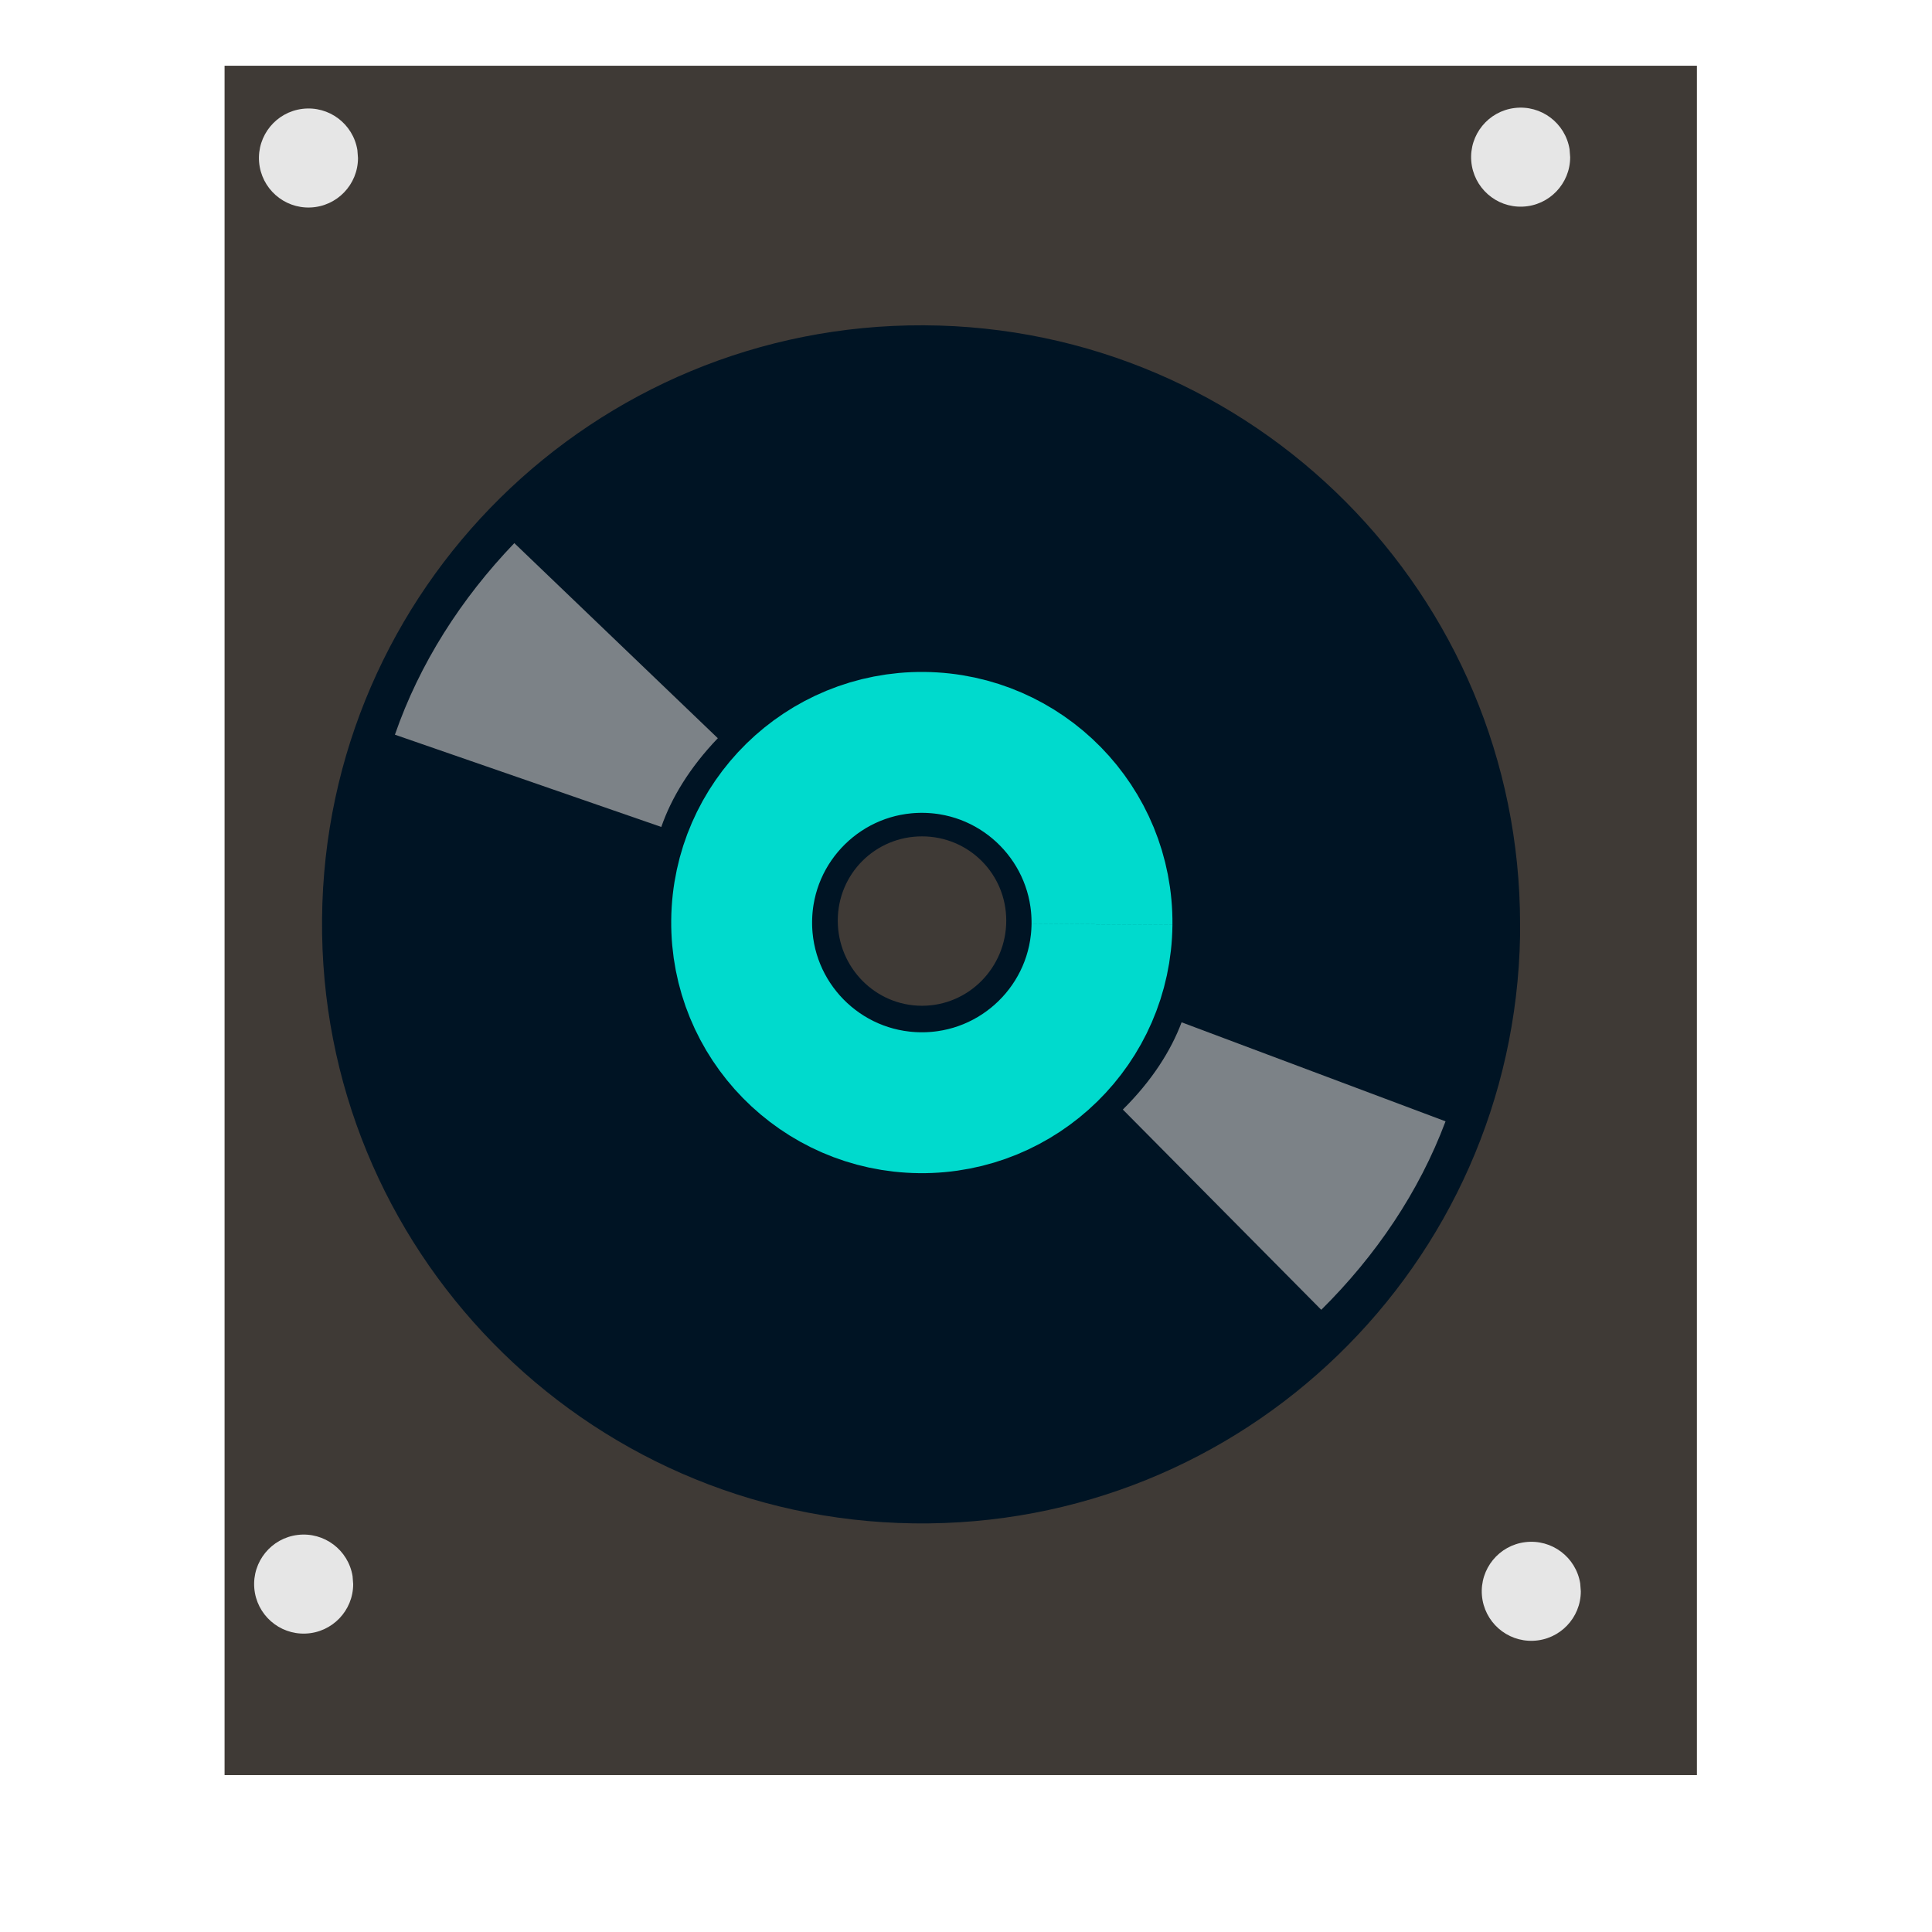
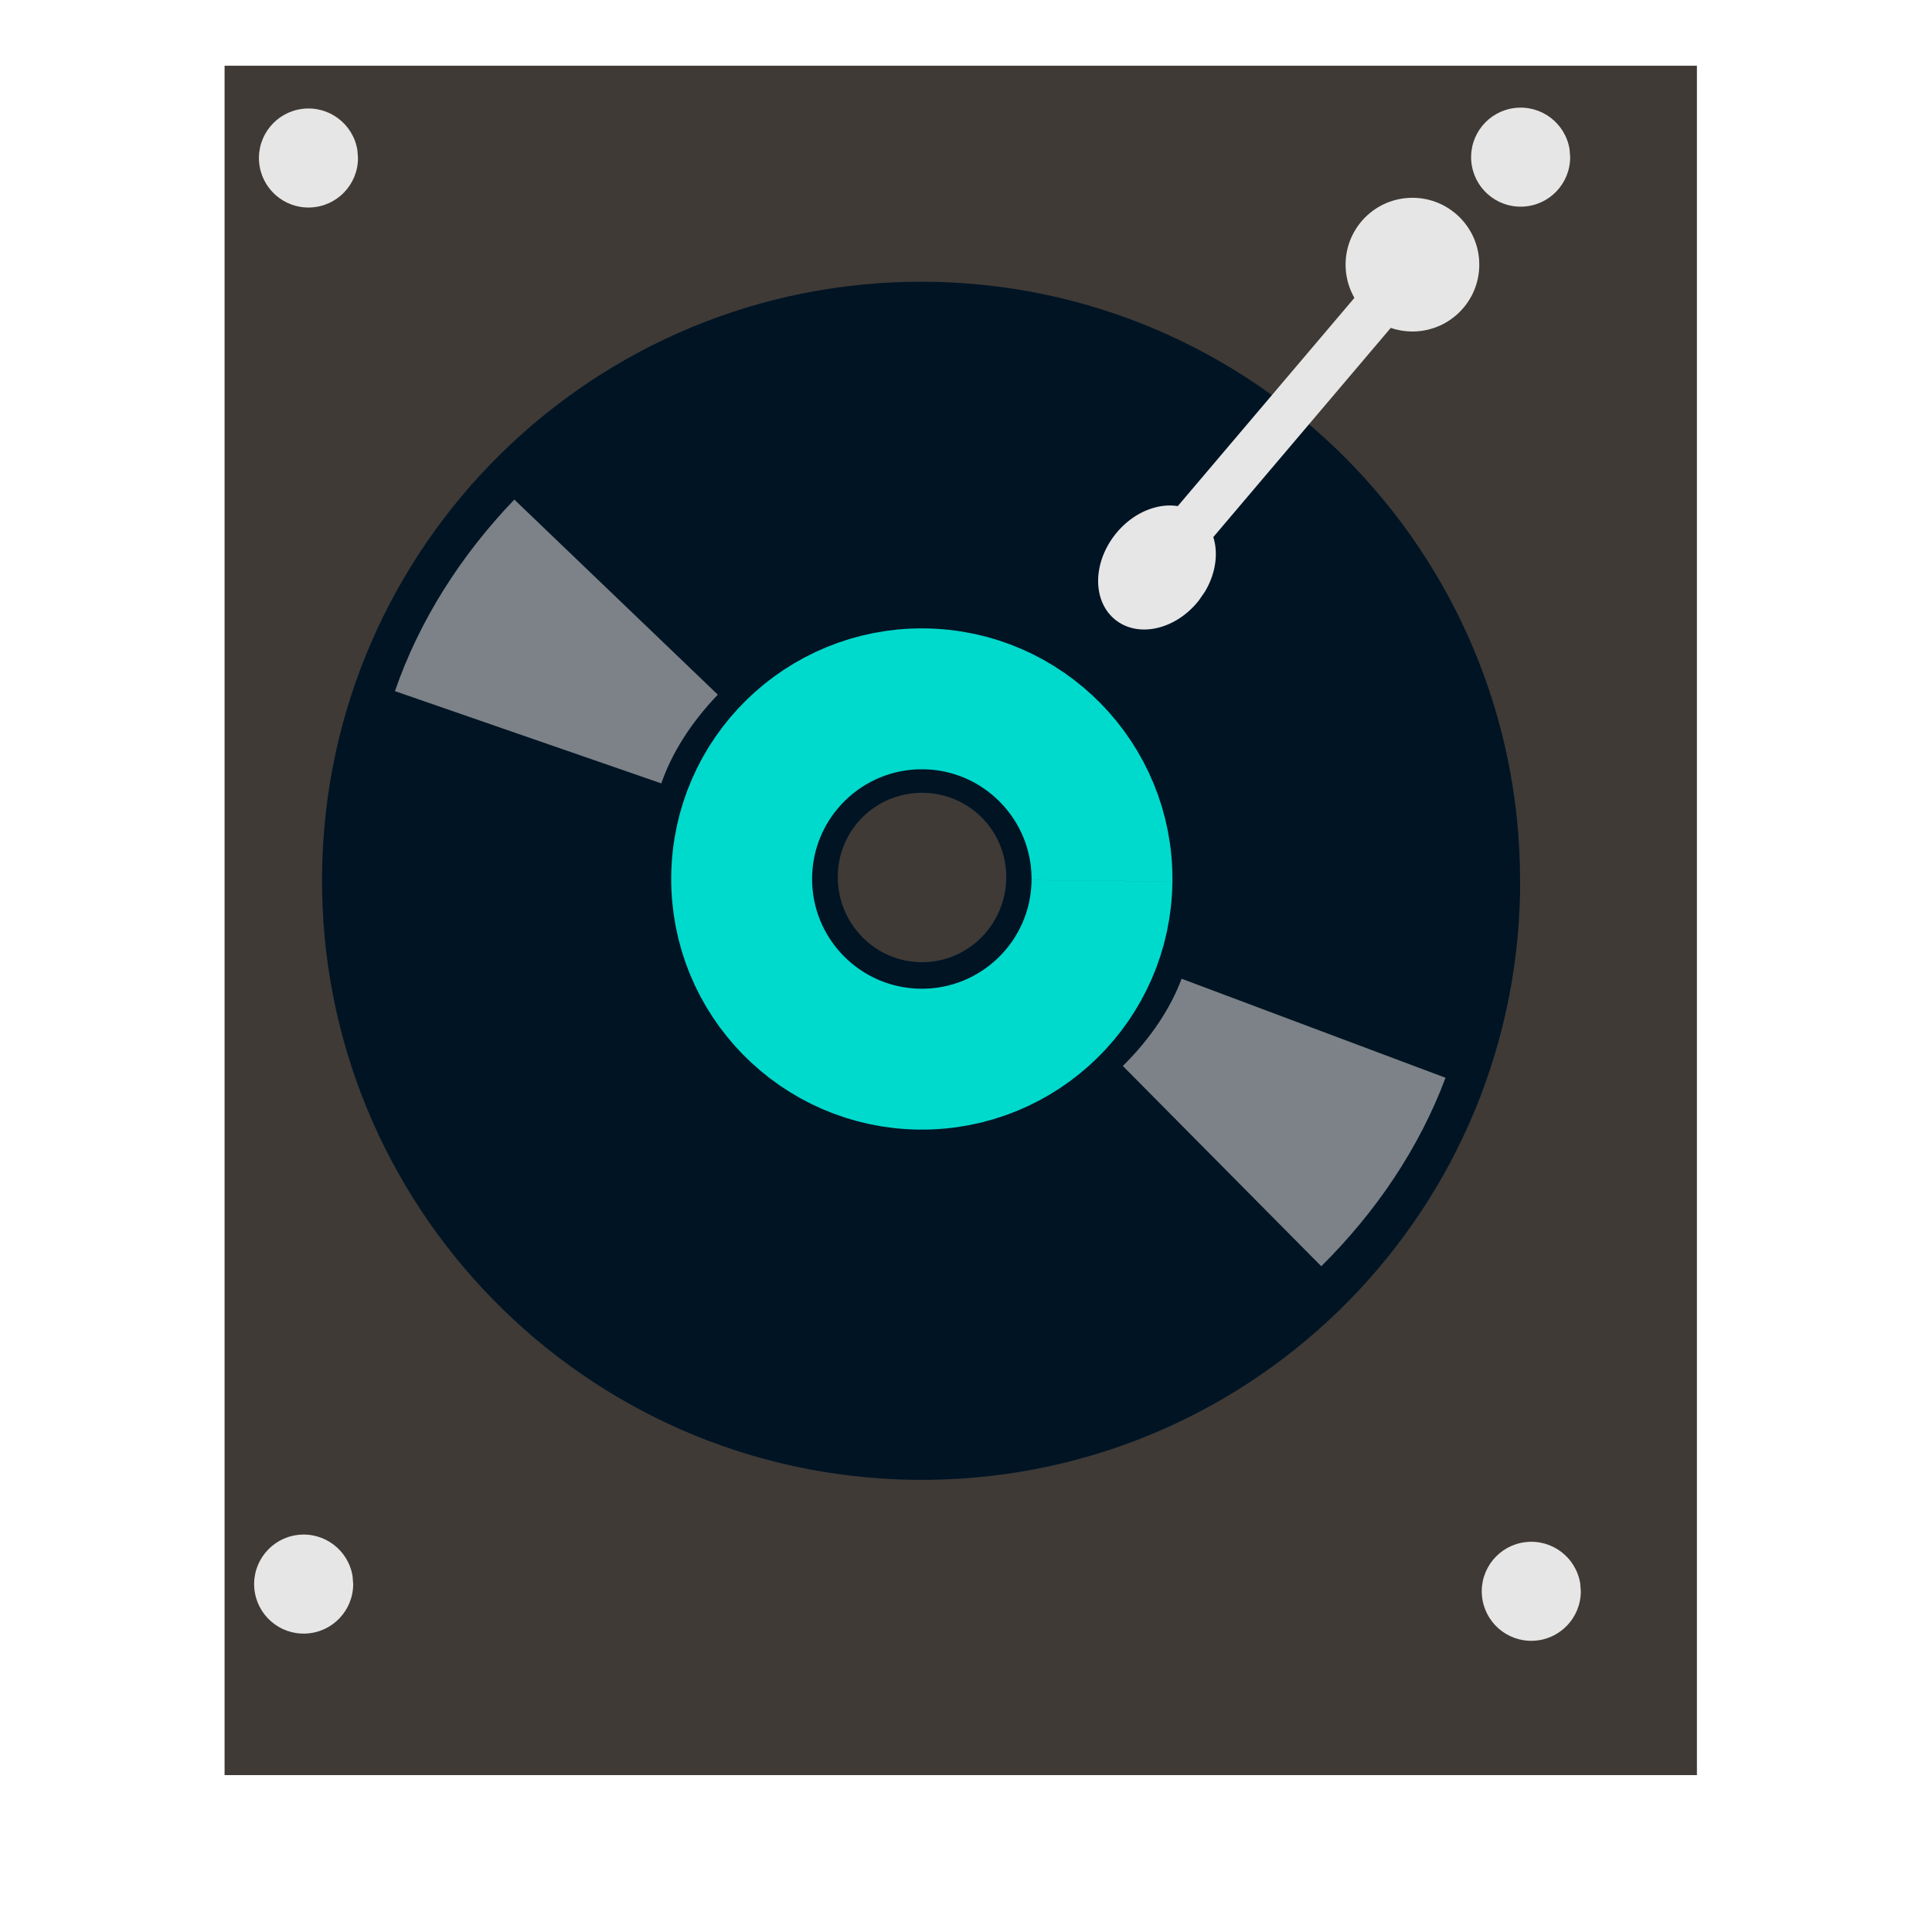
<svg xmlns="http://www.w3.org/2000/svg" width="38.4pt" height="38.4pt">
  <defs />
  <g id="layer1">
    <rect id="shape0" transform="translate(5.95135, 1.74209)" fill="#3f3a36" fill-rule="evenodd" stroke="#003bc3" stroke-width="0" stroke-linecap="square" stroke-linejoin="miter" stroke-miterlimit="2.013" width="29.264pt" height="33.975pt" />
    <path id="shape1" transform="translate(38.9861, 2.85205)" fill="#e6e6e6" fill-rule="evenodd" stroke="#4c4c4c" stroke-width="0" stroke-linecap="square" stroke-linejoin="miter" stroke-miterlimit="2.013" d="M2.609 1.103C2.496 0.408 1.855 -0.075 1.155 0.01C0.456 0.094 -0.052 0.716 0.004 1.418C0.061 2.12 0.661 2.653 1.365 2.624C2.069 2.596 2.625 2.017 2.625 1.313" />
    <path id="shape2" transform="translate(6.8621, 2.87454)" fill="#e6e6e6" fill-rule="evenodd" stroke="#4c4c4c" stroke-width="0" stroke-linecap="square" stroke-linejoin="miter" stroke-miterlimit="2" d="M2.609 1.103C2.496 0.408 1.855 -0.075 1.155 0.01C0.456 0.094 -0.052 0.716 0.004 1.418C0.061 2.12 0.661 2.653 1.365 2.624C2.069 2.596 2.625 2.017 2.625 1.313" />
    <path id="shape3" transform="translate(6.73477, 40.6673)" fill="#e6e6e6" fill-rule="evenodd" stroke="#4c4c4c" stroke-width="0" stroke-linecap="square" stroke-linejoin="miter" stroke-miterlimit="2" d="M2.609 1.103C2.496 0.408 1.855 -0.075 1.155 0.01C0.456 0.094 -0.052 0.716 0.004 1.418C0.061 2.12 0.661 2.653 1.365 2.624C2.069 2.596 2.625 2.017 2.625 1.313" />
    <path id="shape4" transform="translate(39.2682, 40.8583)" fill="#e6e6e6" fill-rule="evenodd" stroke="#4c4c4c" stroke-width="0" stroke-linecap="square" stroke-linejoin="miter" stroke-miterlimit="2" d="M2.609 1.103C2.496 0.408 1.855 -0.075 1.155 0.01C0.456 0.094 -0.052 0.716 0.004 1.418C0.061 2.12 0.661 2.653 1.365 2.624C2.069 2.596 2.625 2.017 2.625 1.313" />
-     <path id="path4064" transform="matrix(1 0 0 1 8.53374 8.62081)" fill="#001424" d="M15.95 0C7.209 -0.039 0.079 6.986 0.001 15.726C-0.078 24.467 6.937 31.632 15.677 31.75C24.416 31.869 31.592 24.912 31.75 16.173L31.75 15.875C31.75 7.135 24.69 0.039 15.95 0ZM15.9 13.544C17.139 13.544 18.133 14.537 18.133 15.776C18.133 17.015 17.139 18.033 15.9 18.033C14.662 18.033 13.668 17.015 13.668 15.776C13.668 14.537 14.662 13.544 15.9 13.544Z" />
-     <path id="shape0" transform="matrix(1 0 0 1 19.6549 19.6743)" fill="none" stroke="#00dacd" stroke-width="3.734" stroke-linecap="butt" stroke-linejoin="miter" stroke-miterlimit="2.013" d="M9.549 4.821C9.575 2.185 7.458 0.026 4.822 0C2.185 -0.026 0.026 2.091 0 4.728C-0.026 7.364 2.091 9.523 4.728 9.549C7.364 9.575 9.523 7.459 9.549 4.822" />
-     <path id="shape01" transform="matrix(0.991739 -0.12827 0.12827 0.991739 31.9608 28.773)" fill="none" stroke="#b2b2b2" stroke-opacity="0.698" stroke-width="7.471" stroke-linecap="butt" stroke-linejoin="miter" stroke-miterlimit="2.013" d="M0 3.312C1.24 2.365 2.217 1.239 2.874 0" />
-     <path id="shape1" transform="matrix(0.988134 -0.153592 0.153592 0.988134 13.4867 17.4199)" fill="none" stroke="#b2b2b2" stroke-opacity="0.698" stroke-width="7.471" stroke-linecap="butt" stroke-linejoin="miter" stroke-miterlimit="2.013" d="M2.874 0C1.634 0.947 0.657 2.073 0 3.312" />
+     <path id="path4064" transform="translate(8.53374, 7.46638)" fill="#001424" d="M15.95 0C7.209 -0.039 0.079 6.986 0.001 15.726C-0.078 24.467 6.937 31.632 15.677 31.75C24.416 31.869 31.592 24.912 31.75 16.173L31.75 15.875C31.75 7.135 24.69 0.039 15.95 0ZM15.9 13.544C17.139 13.544 18.133 14.537 18.133 15.776C18.133 17.015 17.139 18.033 15.9 18.033C14.662 18.033 13.668 17.015 13.668 15.776C13.668 14.537 14.662 13.544 15.9 13.544Z" />
+     <path id="shape01" transform="translate(19.6549, 18.5198)" fill="none" stroke="#00dacd" stroke-width="3.734" stroke-linecap="butt" stroke-linejoin="miter" stroke-miterlimit="2.013" d="M9.549 4.821C9.575 2.185 7.458 0.026 4.822 0C2.185 -0.026 0.026 2.091 0 4.728C-0.026 7.364 2.091 9.523 4.728 9.549C7.364 9.575 9.523 7.459 9.549 4.822" />
+     <path id="shape011" transform="matrix(0.991739 -0.12827 0.12827 0.991739 31.9608 27.6186)" fill="none" stroke="#b2b2b2" stroke-opacity="0.698" stroke-width="7.471" stroke-linecap="butt" stroke-linejoin="miter" stroke-miterlimit="2.013" d="M0 3.312C1.24 2.365 2.217 1.239 2.874 0" />
+     <path id="shape11" transform="matrix(0.988134 -0.153592 0.153592 0.988134 13.4867 16.2655)" fill="none" stroke="#b2b2b2" stroke-opacity="0.698" stroke-width="7.471" stroke-linecap="butt" stroke-linejoin="miter" stroke-miterlimit="2.013" d="M2.874 0C1.634 0.947 0.657 2.073 0 3.312" />
+     <path id="shape01" transform="translate(30.7618, 7.5727)" fill="none" stroke="#e6e6e6" stroke-width="1.249" stroke-linecap="square" stroke-linejoin="miter" stroke-miterlimit="2.013" d="M6.223 0L0 7.336" />
+     <path id="shape11" transform="matrix(0.785465 0.618906 -0.618906 0.785465 30.6488 12.7739)" fill="#e6e6e6" fill-rule="evenodd" stroke="#e6e6e6" stroke-width="0" stroke-linecap="square" stroke-linejoin="miter" stroke-miterlimit="2.013" d="M2.806 1.486C2.683 0.548 1.993 -0.102 1.241 0.013C0.489 0.128 -0.057 0.968 0.005 1.915C0.066 2.863 0.712 3.581 1.469 3.542C2.226 3.504 2.824 2.722 2.824 1.772" />
+     <path id="shape21" transform="translate(35.6596, 5.2415)" fill="#e6e6e6" fill-rule="evenodd" stroke="#e6e6e6" stroke-width="0" stroke-linecap="square" stroke-linejoin="miter" stroke-miterlimit="2.013" d="M3.539 1.645C3.47 0.682 2.642 -0.049 1.677 0.003C0.712 0.054 -0.033 0.869 0.001 1.835C0.036 2.8 0.837 3.56 1.803 3.543C2.769 3.526 3.543 2.738 3.543 1.772" />
  </g>
</svg>
